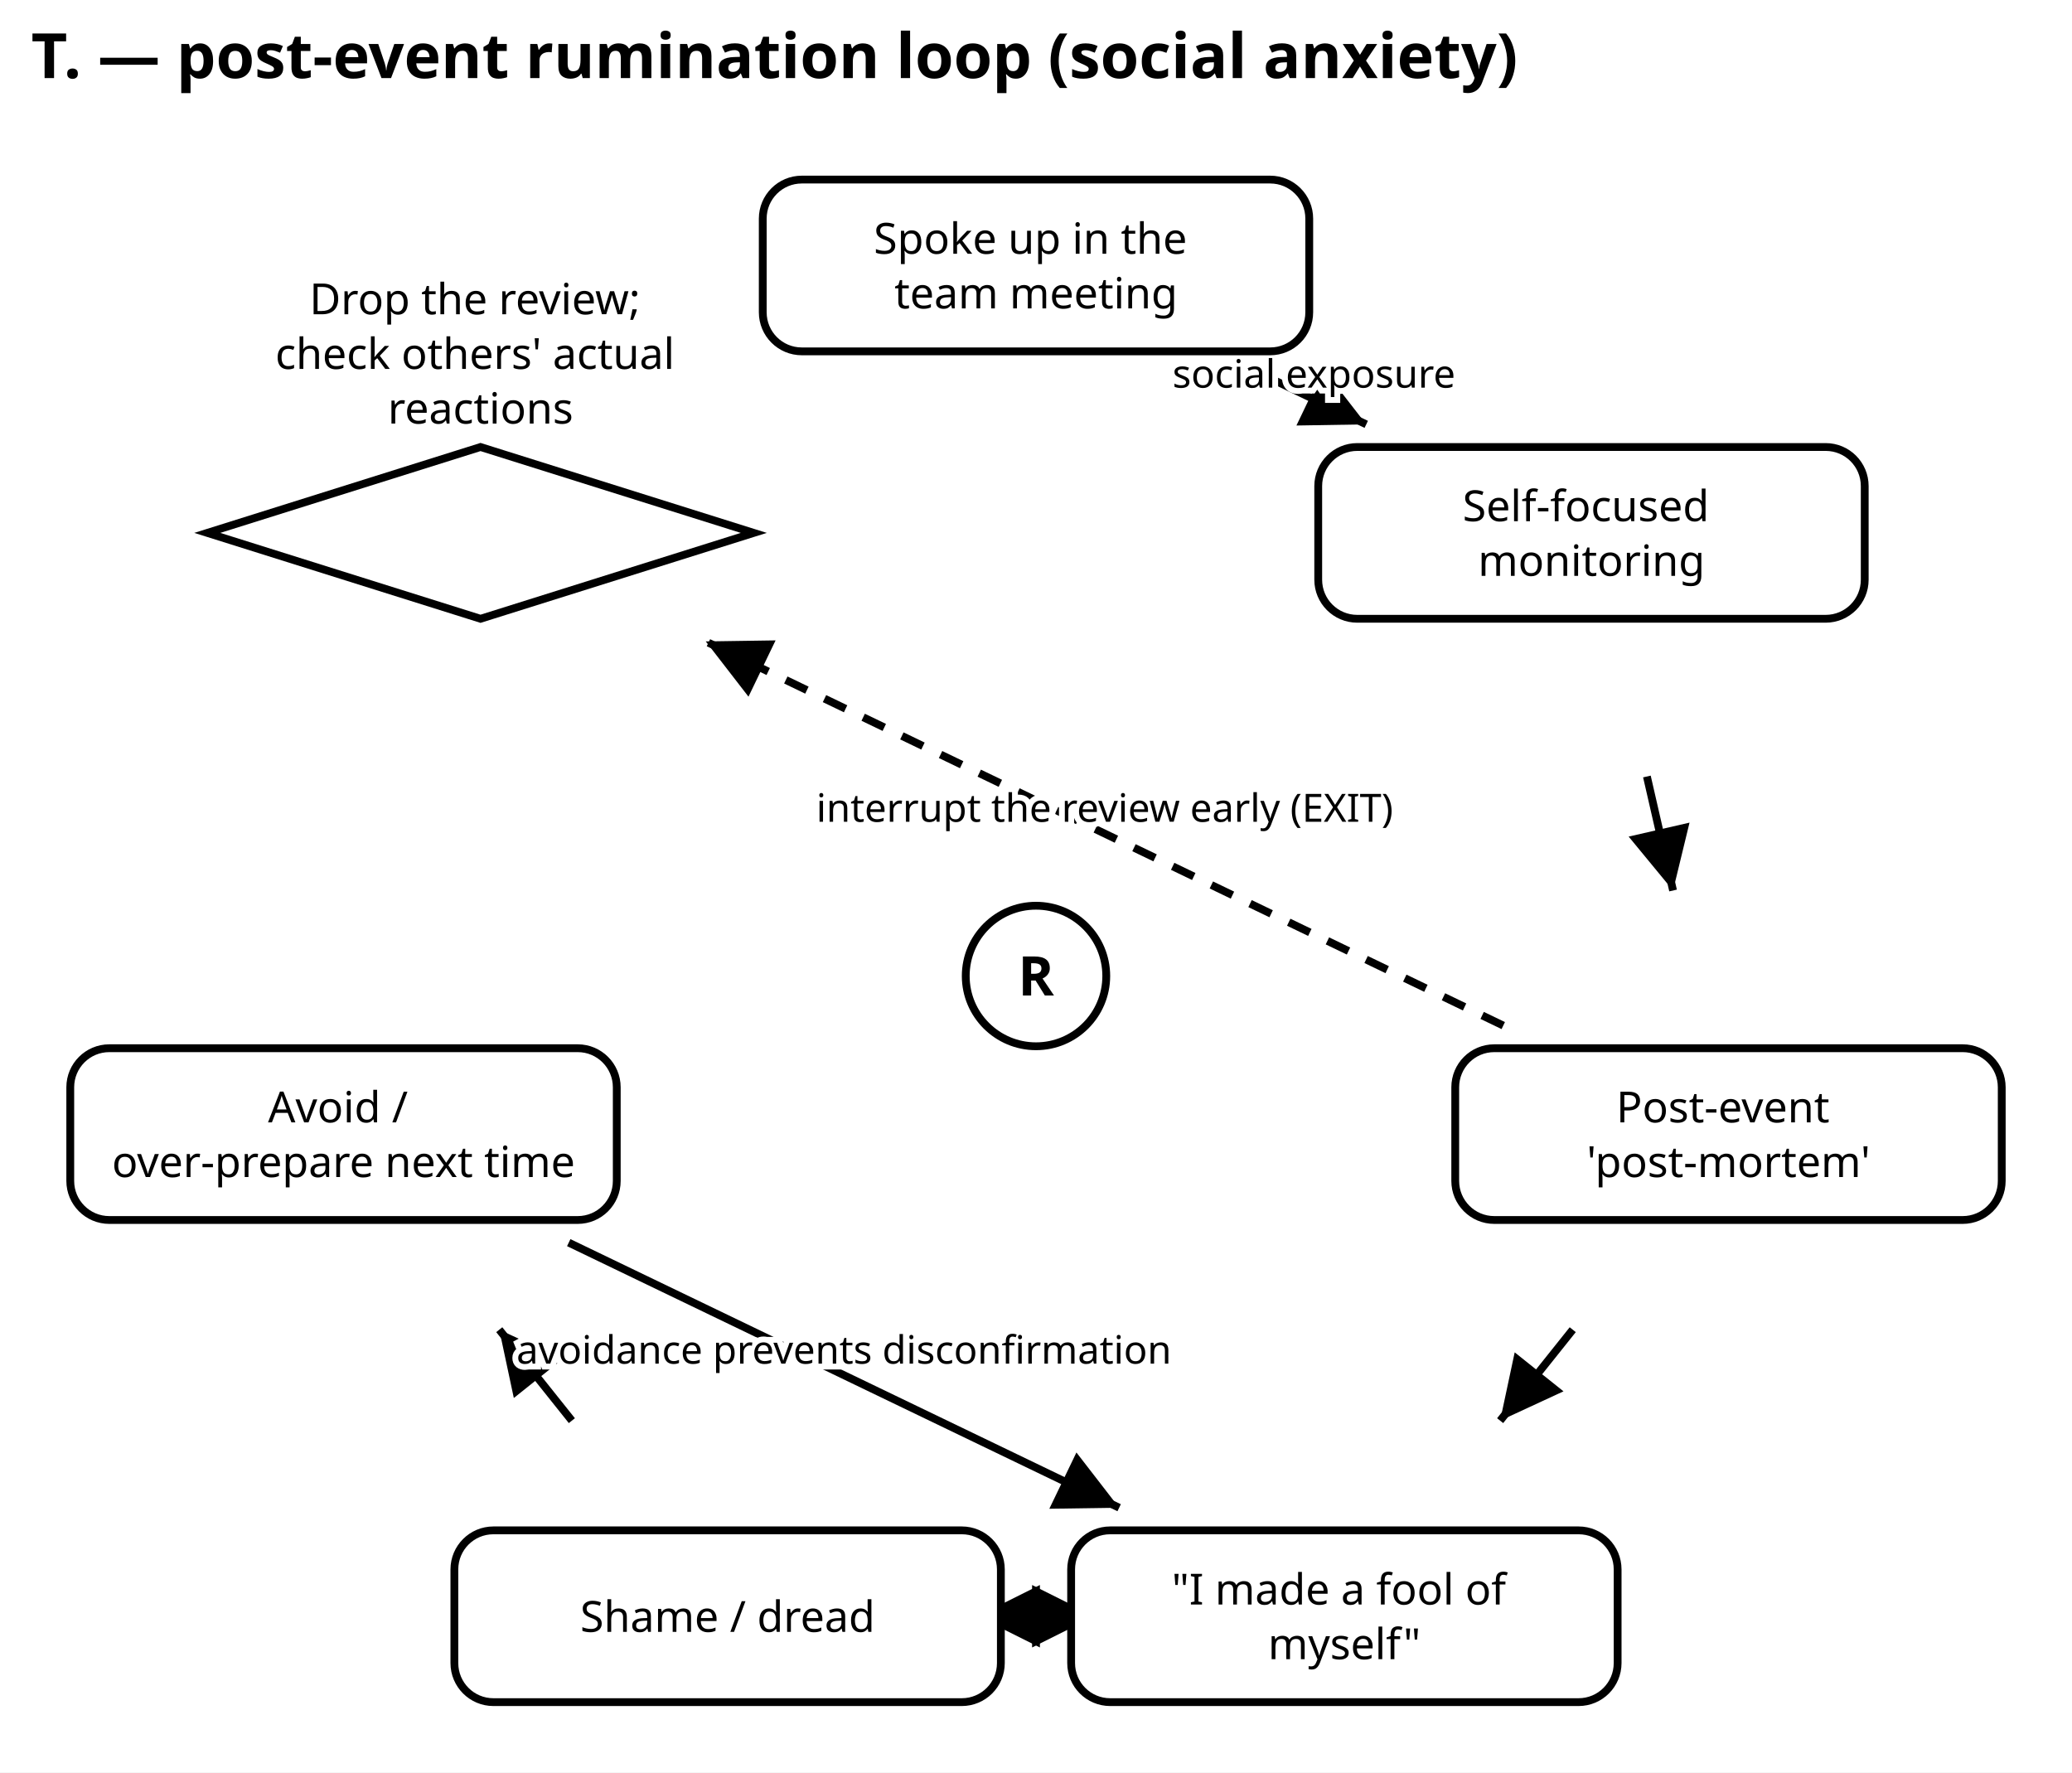
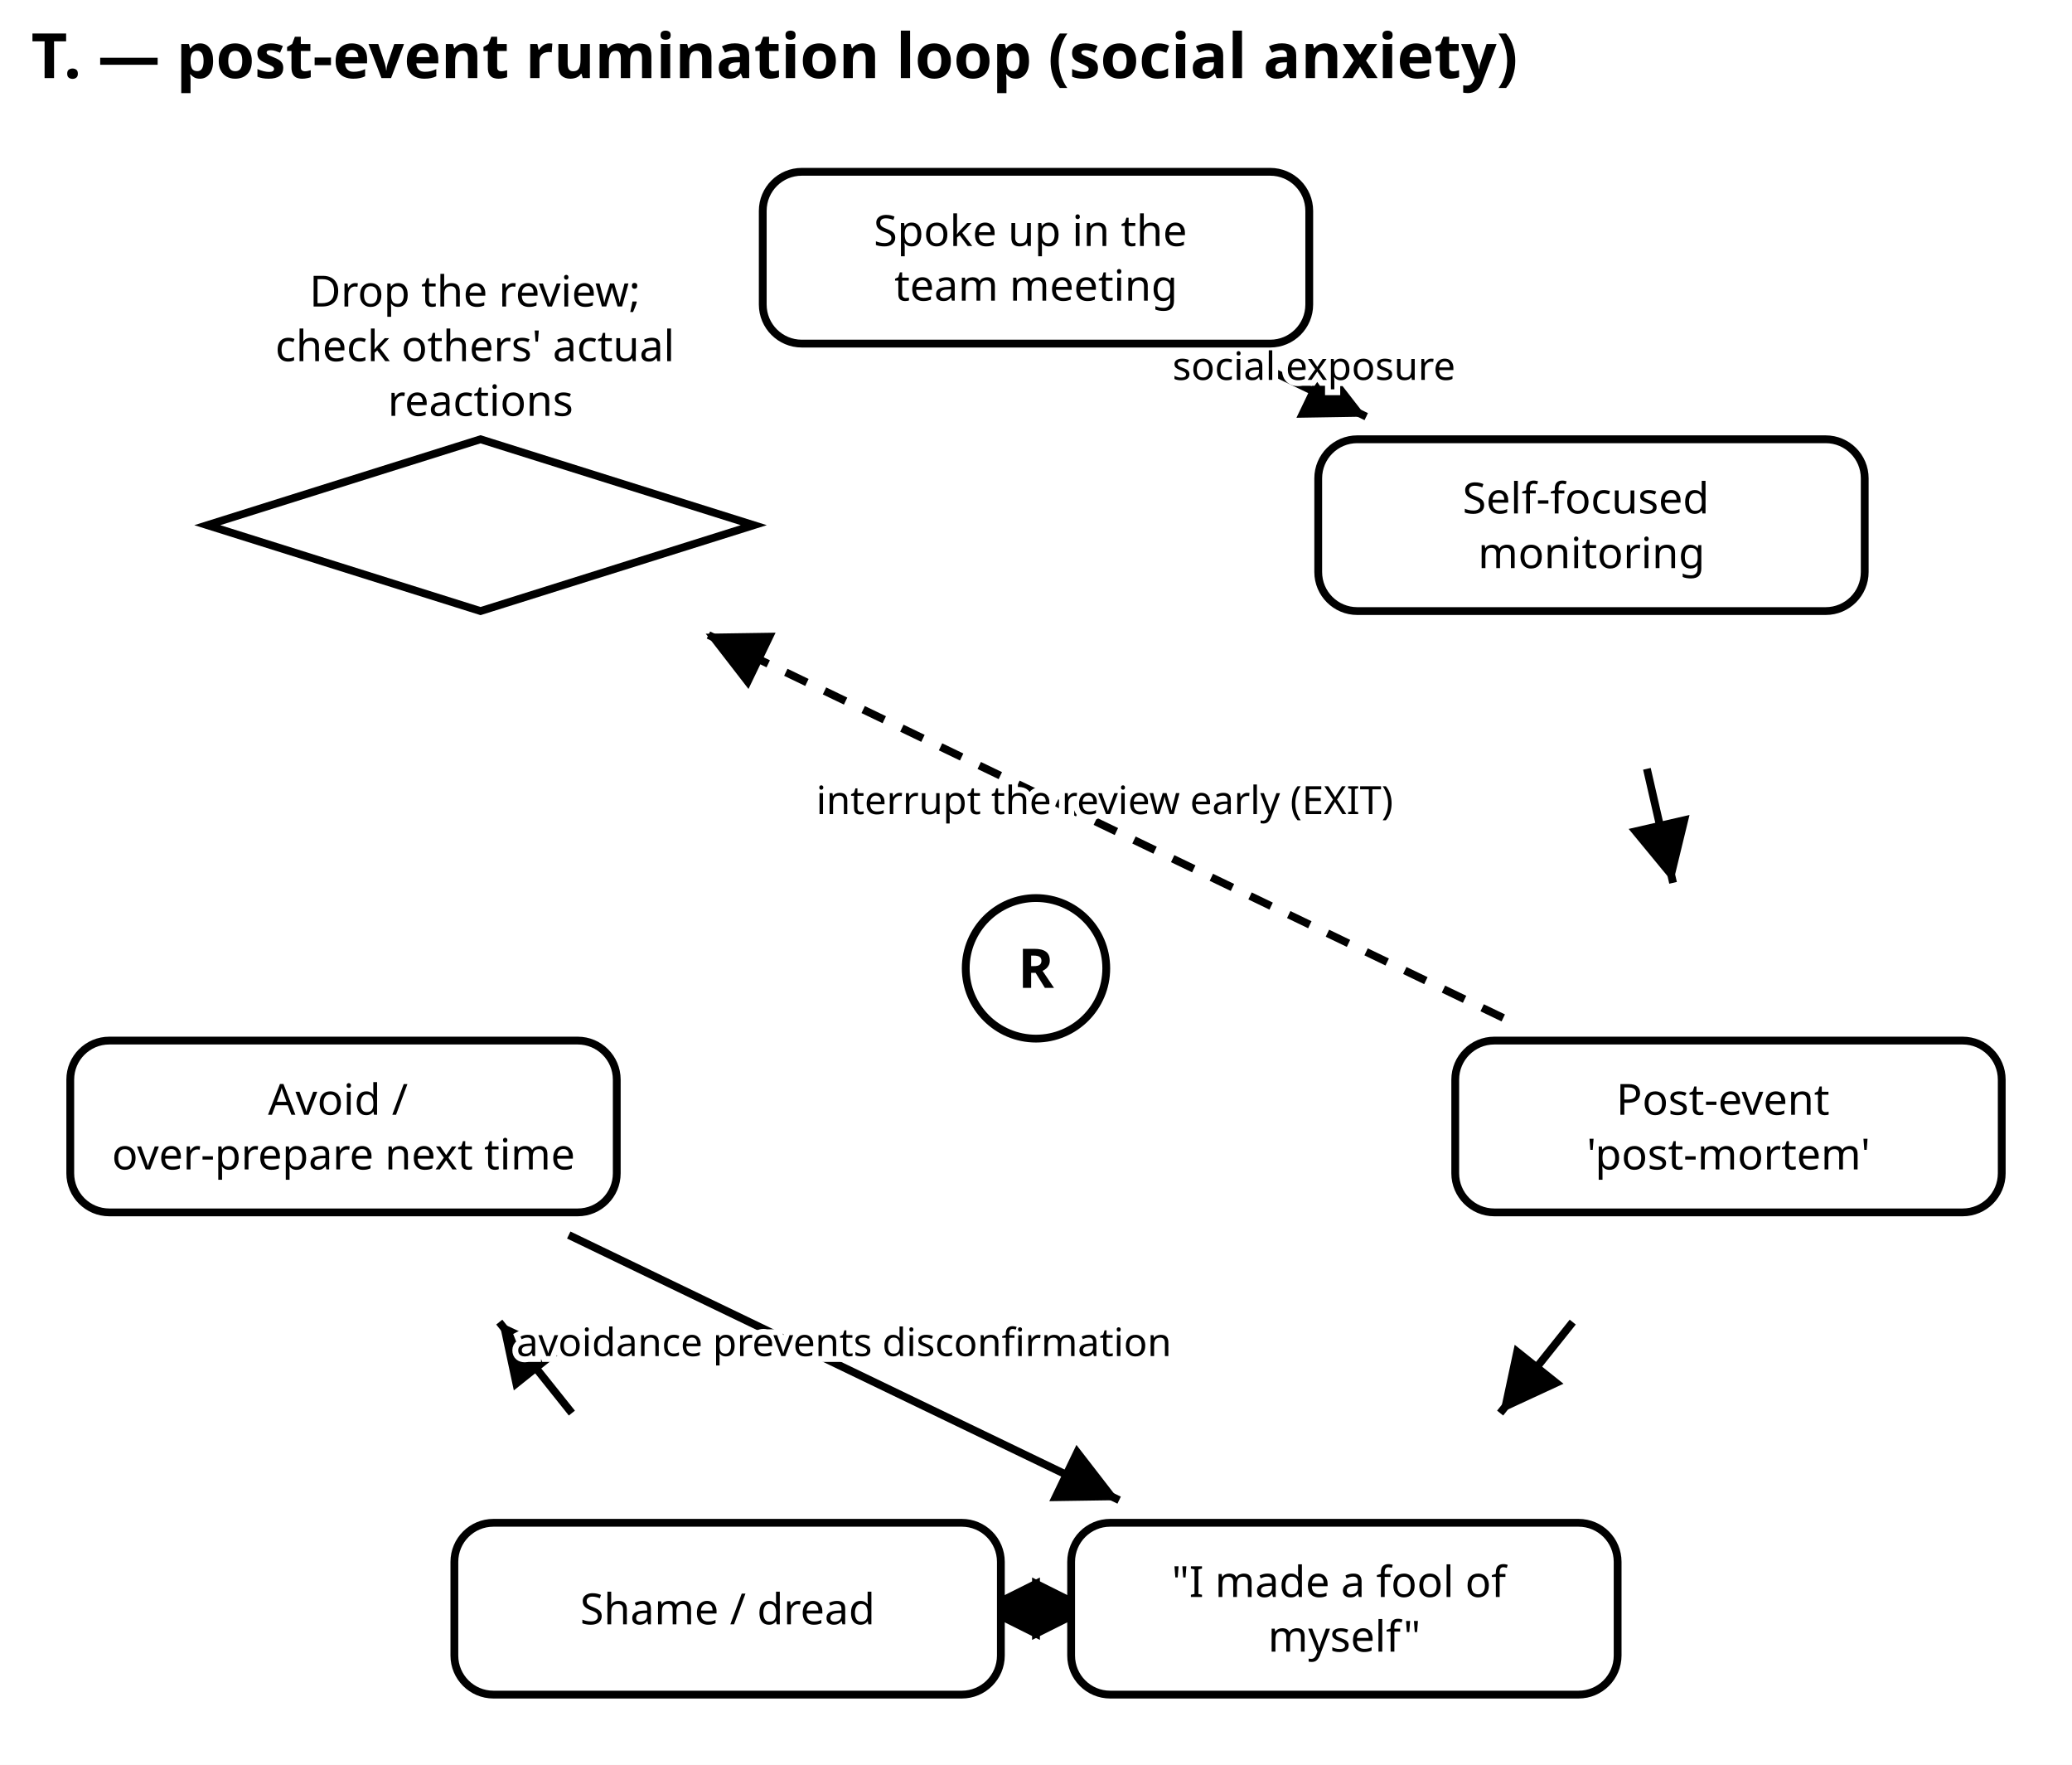
- <svg xmlns="http://www.w3.org/2000/svg" viewBox="14.6 0 530.8 454" role="img" aria-label="Maintaining loop: T. — post-event rumination loop (social anxiety). Links: Spoke up in the team meeting -&gt; Self-focused monitoring; Self-focused monitoring -&gt; Post-event 'post-mortem'; Post-event 'post-mortem' -&gt; &quot;I made a fool of myself&quot;; &quot;I made a fool of myself&quot; &lt;-&gt; Shame / dread; Shame / dread -&gt; Avoid / over-prepare next time; Avoid / over-prepare next time -&gt; &quot;I made a fool of myself&quot; (reinforcing). Ways out: Post-event 'post-mortem' to Drop the review; check others' actual reactions.">
+ <svg xmlns="http://www.w3.org/2000/svg" viewBox="14.6 2 530.8 452" role="img" aria-label="Maintaining loop: T. — post-event rumination loop (social anxiety). Links: Spoke up in the team meeting -&gt; Self-focused monitoring; Self-focused monitoring -&gt; Post-event 'post-mortem'; Post-event 'post-mortem' -&gt; &quot;I made a fool of myself&quot;; &quot;I made a fool of myself&quot; &lt;-&gt; Shame / dread; Shame / dread -&gt; Avoid / over-prepare next time; Avoid / over-prepare next time -&gt; &quot;I made a fool of myself&quot; (reinforcing). Ways out: Post-event 'post-mortem' to Drop the review; check others' actual reactions.">
  <defs>
    <marker id="arrow" markerWidth="10" markerHeight="10" refX="8" refY="4" orient="auto-start-reverse">
      <path d="M0,0 L8,4 L0,8 z" fill="#000" />
    </marker>
  </defs>
-   <rect x="14.6" y="0" width="530.8" height="454" fill="#fff" />
-   <text x="22.6" y="20" font-family="sans-serif" font-size="16" font-weight="700">T. — post-event rumination loop (social anxiety)</text>
+   <rect x="14.6" y="2" width="530.8" height="452" fill="#fff" />
+   <text x="22.6" y="22" font-family="sans-serif" font-size="16" font-weight="700">T. — post-event rumination loop (social anxiety)</text>
  <path data-el="edge:e1" d="M 337.7,95.8 L 364.6,108.7" fill="none" stroke="#000" stroke-width="2" marker-end="url(#arrow)" />
  <text data-el="edgelabel:e1" x="351.2" y="99.3" font-family="sans-serif" font-size="10" text-anchor="middle" stroke="#fff" stroke-width="3" paint-order="stroke">social exposure</text>
  <path data-el="edge:e2" d="M 436.5,198.9 L 443.2,228.1" fill="none" stroke="#000" stroke-width="2" marker-end="url(#arrow)" />
  <path data-el="edge:e3" d="M 417.5,340.6 L 398.9,363.9" fill="none" stroke="#000" stroke-width="2" marker-end="url(#arrow)" />
  <path data-el="edge:e4" d="M 295,414 L 265,414" fill="none" stroke="#000" stroke-width="2" marker-start="url(#arrow)" marker-end="url(#arrow)" />
  <path data-el="edge:e5" d="M 161.1,363.9 L 142.5,340.6" fill="none" stroke="#000" stroke-width="2" marker-end="url(#arrow)" />
  <path data-el="edge:e6" d="M 160.3,318.3 L 301.3,386.2" fill="none" stroke="#000" stroke-width="2" marker-end="url(#arrow)" />
  <text data-el="edgelabel:e6" x="230.8" y="349.3" font-family="sans-serif" font-size="10" text-anchor="middle" stroke="#fff" stroke-width="3" paint-order="stroke">avoidance prevents disconfirmation</text>
  <path data-el="edge:x1" d="M 399.7,262.7 L 195.4,164.3" fill="none" stroke="#000" stroke-width="2" stroke-dasharray="6 5" marker-end="url(#arrow)" />
  <text data-el="edgelabel:x1" x="297.6" y="210.5" font-family="sans-serif" font-size="10" text-anchor="middle" stroke="#fff" stroke-width="3" paint-order="stroke">interrupt the review early (EXIT)</text>
  <circle cx="280" cy="250" r="18" fill="#fff" stroke="#000" stroke-width="2" />
  <text x="280" y="255" text-anchor="middle" font-family="sans-serif" font-size="14" font-weight="700">R</text>
  <rect data-el="node:event" x="210" y="46" width="140" height="44" rx="10" ry="10" fill="#fff" stroke="#000" stroke-width="2" />
  <text text-anchor="middle" font-family="sans-serif" font-size="11" data-el="nodelabel:event">
    <tspan x="280" y="65">Spoke up in the</tspan>
    <tspan x="280" y="79">team meeting</tspan>
  </text>
  <rect data-el="node:selffocus" x="352.3" y="114.5" width="140" height="44" rx="10" ry="10" fill="#fff" stroke="#000" stroke-width="2" />
  <text text-anchor="middle" font-family="sans-serif" font-size="11" data-el="nodelabel:selffocus">
    <tspan x="422.3" y="133.5">Self-focused</tspan>
    <tspan x="422.3" y="147.5">monitoring</tspan>
  </text>
  <rect data-el="node:postmortem" x="387.4" y="268.5" width="140" height="44" rx="10" ry="10" fill="#fff" stroke="#000" stroke-width="2" />
  <text text-anchor="middle" font-family="sans-serif" font-size="11" data-el="nodelabel:postmortem">
    <tspan x="457.4" y="287.5">Post-event</tspan>
    <tspan x="457.4" y="301.5">'post-mortem'</tspan>
  </text>
  <rect data-el="node:appraisal" x="289" y="392" width="140" height="44" rx="10" ry="10" fill="#fff" stroke="#000" stroke-width="2" />
  <text text-anchor="middle" font-family="sans-serif" font-size="11" data-el="nodelabel:appraisal">
    <tspan x="359" y="411">"I made a fool of</tspan>
    <tspan x="359" y="425">myself"</tspan>
  </text>
  <rect data-el="node:shame" x="131" y="392" width="140" height="44" rx="10" ry="10" fill="#fff" stroke="#000" stroke-width="2" />
  <text x="201" y="418" font-family="sans-serif" font-size="11" text-anchor="middle" data-el="nodelabel:shame">Shame / dread</text>
  <rect data-el="node:avoid" x="32.6" y="268.5" width="140" height="44" rx="10" ry="10" fill="#fff" stroke="#000" stroke-width="2" />
  <text text-anchor="middle" font-family="sans-serif" font-size="11" data-el="nodelabel:avoid">
    <tspan x="102.6" y="287.5">Avoid /</tspan>
    <tspan x="102.6" y="301.5" textLength="124" lengthAdjust="spacingAndGlyphs">over-prepare next time</tspan>
  </text>
  <polygon data-el="node:step" points="137.7,114.5 207.7,136.5 137.7,158.5 67.7,136.5" fill="#fff" stroke="#000" stroke-width="2" />
  <text text-anchor="middle" font-family="sans-serif" font-size="11" stroke="#fff" stroke-width="3" paint-order="stroke" data-el="nodelabel:step">
    <tspan x="137.7" y="80.5">Drop the review;</tspan>
    <tspan x="137.7" y="94.5">check others' actual</tspan>
    <tspan x="137.7" y="108.5">reactions</tspan>
  </text>
</svg>
